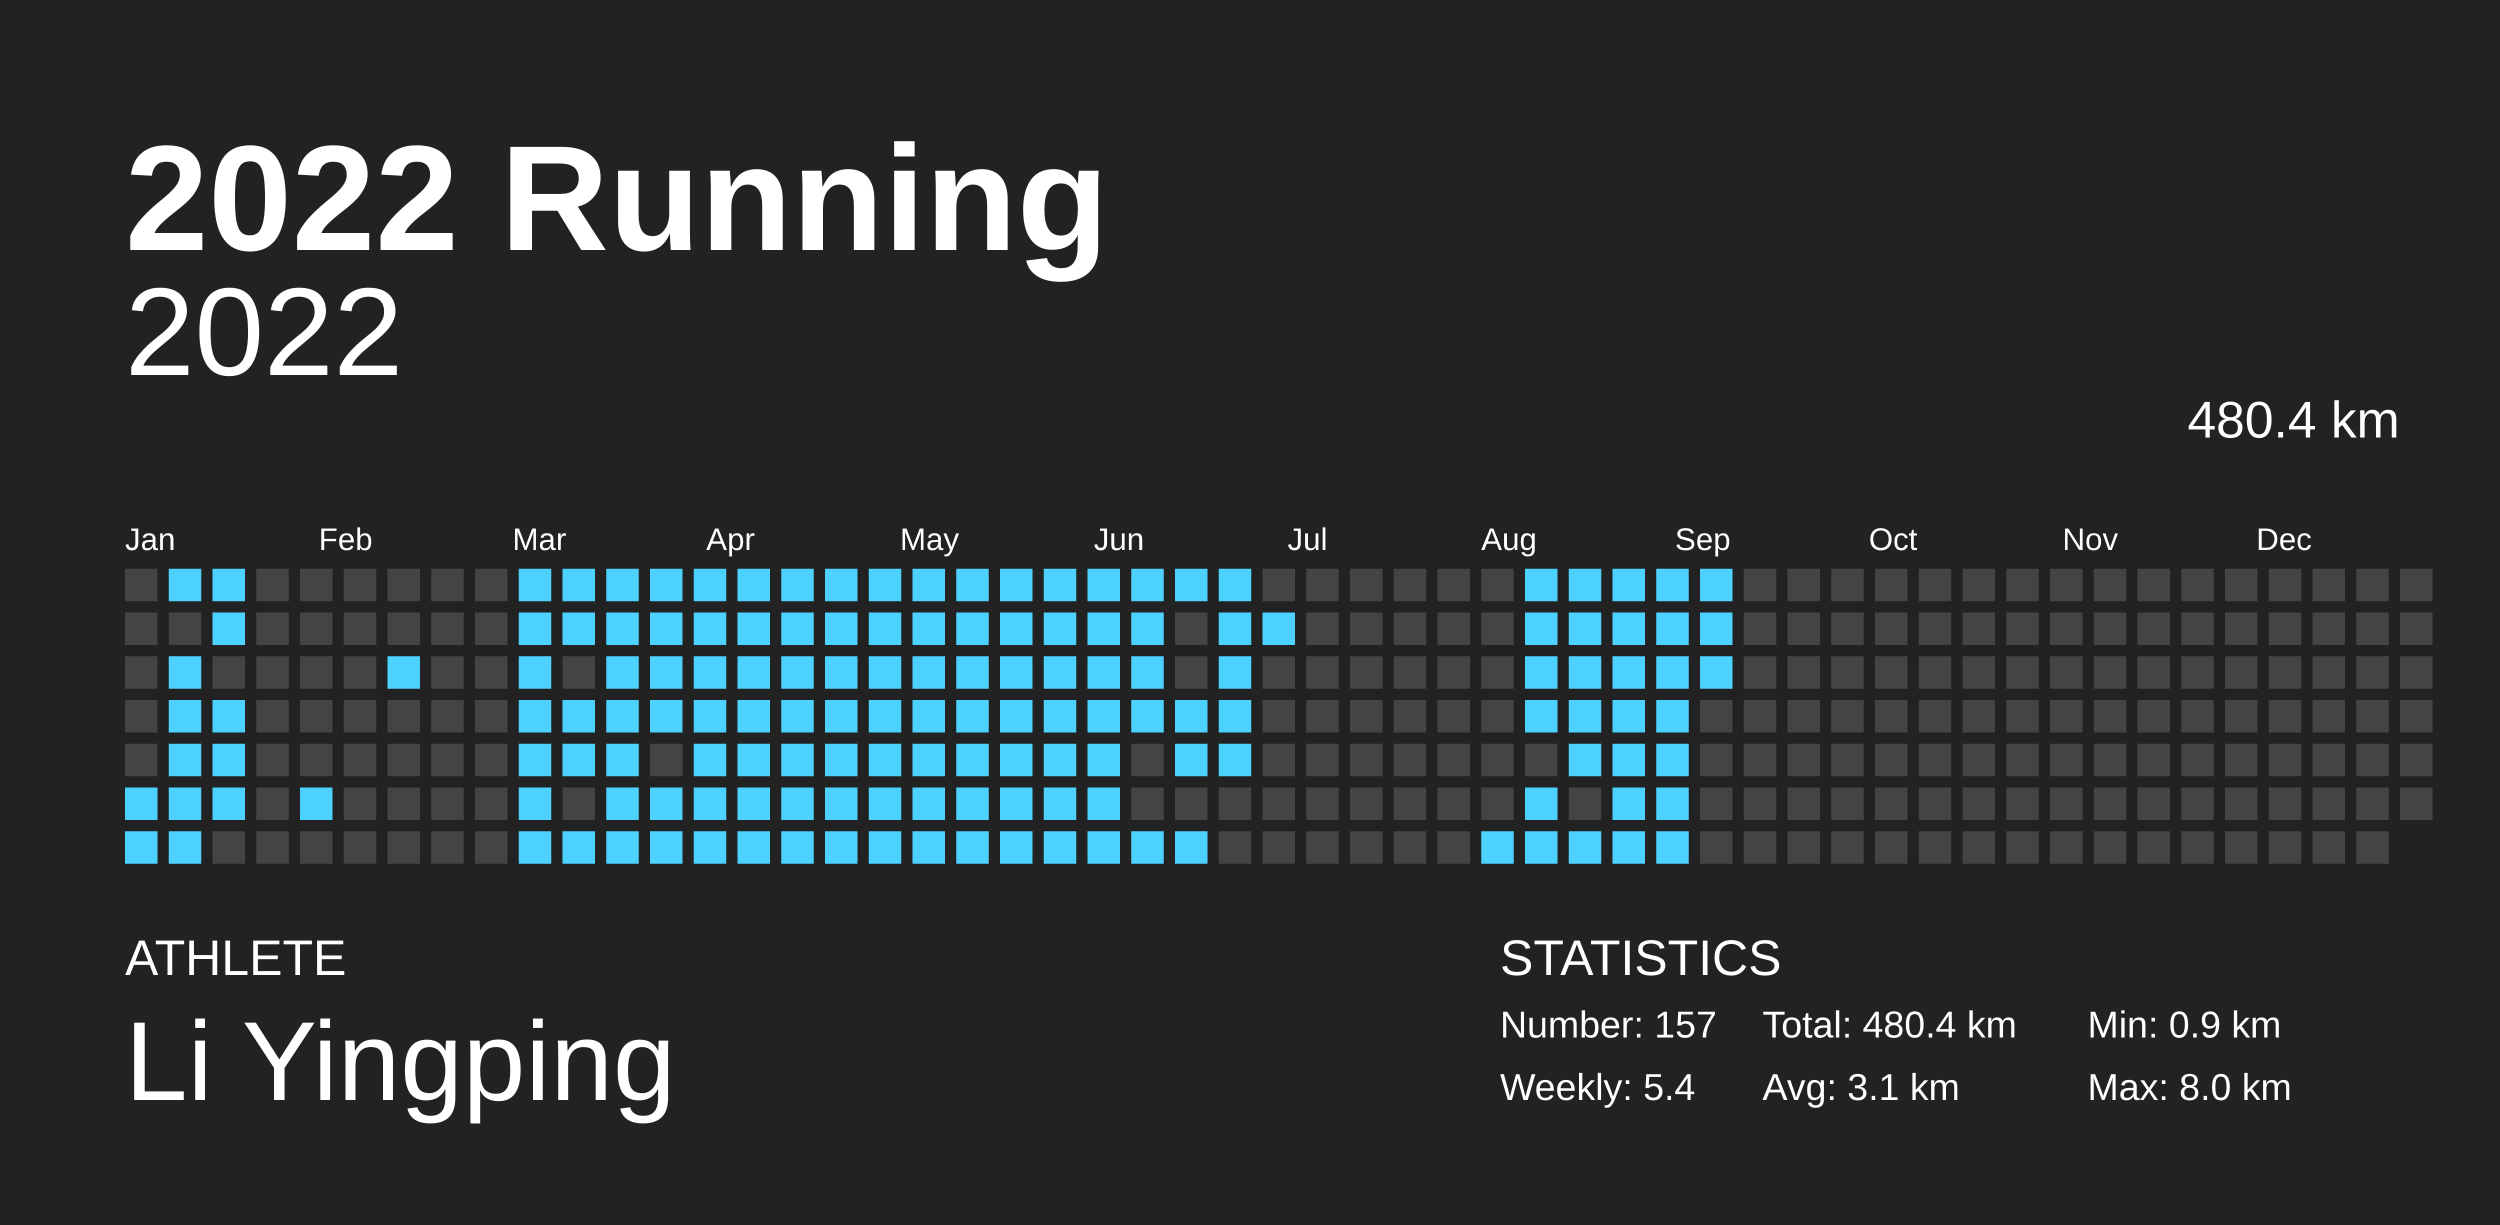
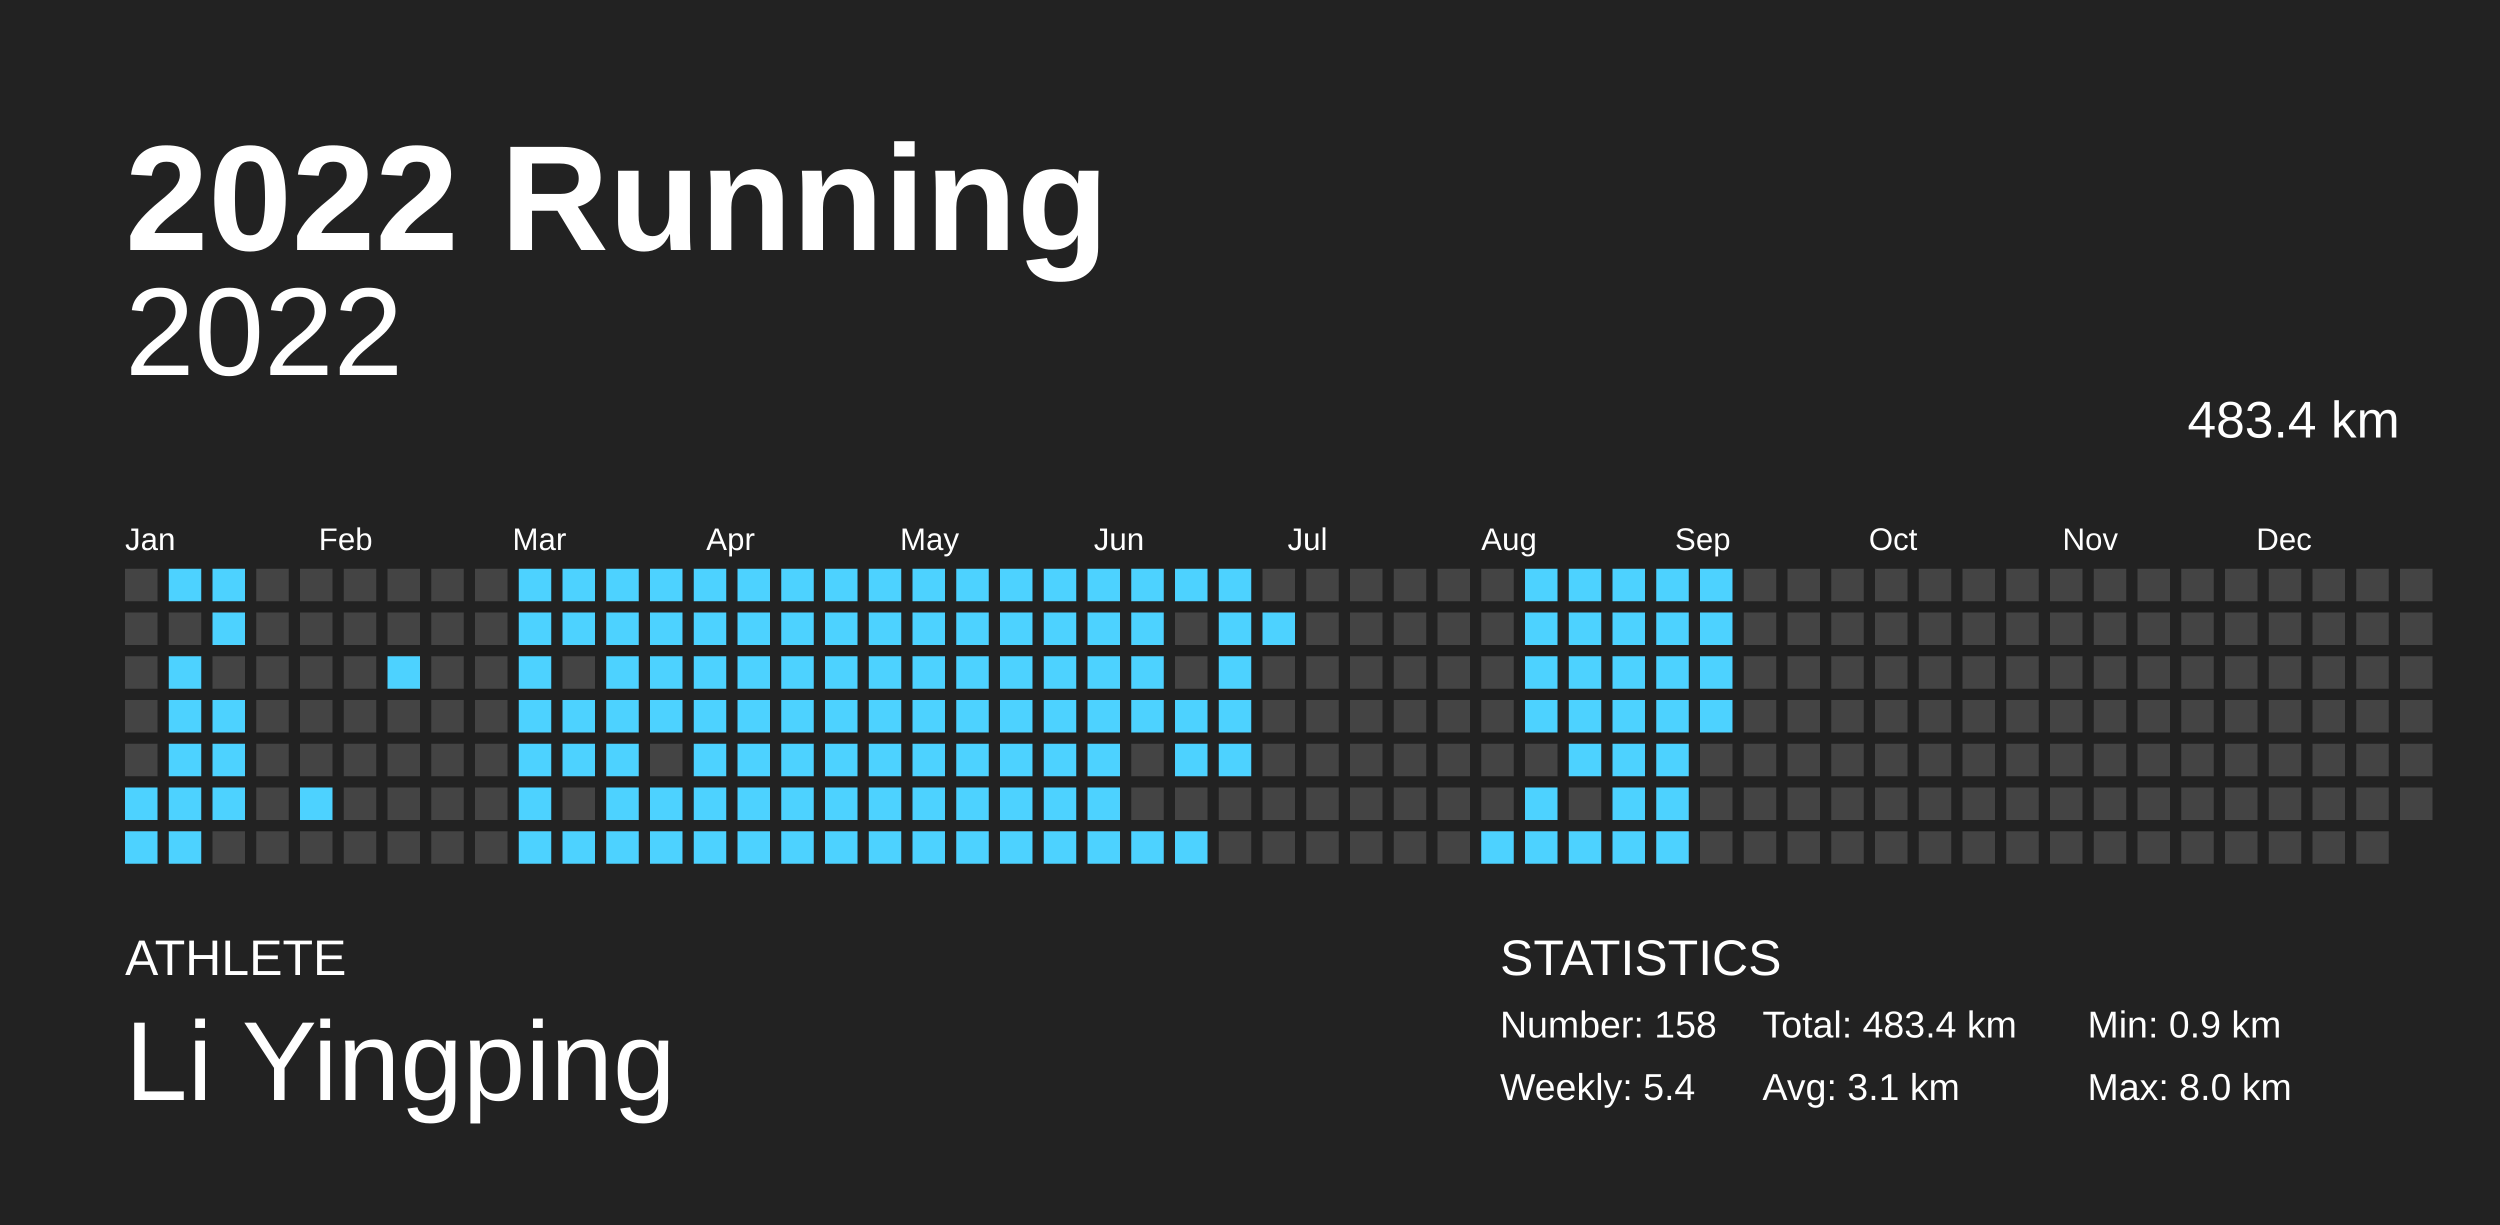
<svg xmlns="http://www.w3.org/2000/svg" baseProfile="full" height="98mm" version="1.1" viewBox="0,0,200,98" width="200mm">
  <defs />
  <rect fill="#222222" height="98" width="200" x="0" y="0" />
  <text fill="#FFFFFF" style="font-size:12px; font-family:Arial; font-weight:bold;" x="10" y="20">2022 Running</text>
  <text fill="#FFFFFF" style="font-size:4px; font-family:Arial" x="10" y="78">ATHLETE</text>
  <text fill="#FFFFFF" style="font-size:9px; font-family:Arial" x="10" y="88">Li Yingping</text>
  <text fill="#FFFFFF" style="font-size:4px; font-family:Arial" x="120" y="78">STATISTICS</text>
-   <text fill="#FFFFFF" style="font-size:3px; font-family:Arial" x="120" y="83">Number: 157</text>
+   <text fill="#FFFFFF" style="font-size:3px; font-family:Arial" x="120" y="83">Number: 158</text>
  <text fill="#FFFFFF" style="font-size:3px; font-family:Arial" x="120" y="88">Weekly: 5.4</text>
-   <text fill="#FFFFFF" style="font-size:3px; font-family:Arial" x="141" y="83">Total: 480.4 km</text>
+   <text fill="#FFFFFF" style="font-size:3px; font-family:Arial" x="141" y="83">Total: 483.4 km</text>
  <text fill="#FFFFFF" style="font-size:3px; font-family:Arial" x="141" y="88">Avg: 3.1 km</text>
  <text fill="#FFFFFF" style="font-size:3px; font-family:Arial" x="167" y="83">Min: 0.9 km</text>
  <text fill="#FFFFFF" style="font-size:3px; font-family:Arial" x="167" y="88">Max: 8.0 km</text>
  <text alignment-baseline="hanging" fill="#FFFFFF" style="font-size:10.0px; font-family:Arial;" x="10" y="30">2022</text>
-   <text alignment-baseline="hanging" fill="#FFFFFF" style="font-size:4.125px; font-family:Arial;" x="175" y="35">480.4 km</text>
+   <text alignment-baseline="hanging" fill="#FFFFFF" style="font-size:4.125px; font-family:Arial;" x="175" y="35">483.4 km</text>
  <text fill="#FFFFFF" style="font-size:2.5px; font-family:Arial" x="10.0" y="44">Jan</text>
  <text fill="#FFFFFF" style="font-size:2.5px; font-family:Arial" x="25.5" y="44">Feb</text>
  <text fill="#FFFFFF" style="font-size:2.5px; font-family:Arial" x="41.0" y="44">Mar</text>
  <text fill="#FFFFFF" style="font-size:2.5px; font-family:Arial" x="56.5" y="44">Apr</text>
  <text fill="#FFFFFF" style="font-size:2.5px; font-family:Arial" x="72.0" y="44">May</text>
  <text fill="#FFFFFF" style="font-size:2.5px; font-family:Arial" x="87.5" y="44">Jun</text>
  <text fill="#FFFFFF" style="font-size:2.5px; font-family:Arial" x="103.0" y="44">Jul</text>
  <text fill="#FFFFFF" style="font-size:2.5px; font-family:Arial" x="118.5" y="44">Aug</text>
  <text fill="#FFFFFF" style="font-size:2.5px; font-family:Arial" x="134.0" y="44">Sep</text>
  <text fill="#FFFFFF" style="font-size:2.5px; font-family:Arial" x="149.5" y="44">Oct</text>
  <text fill="#FFFFFF" style="font-size:2.5px; font-family:Arial" x="165.0" y="44">Nov</text>
  <text fill="#FFFFFF" style="font-size:2.5px; font-family:Arial" x="180.5" y="44">Dec</text>
  <rect fill="#444444" height="2.6" width="2.6" x="10.0" y="45.5" />
  <rect fill="#444444" height="2.6" width="2.6" x="10.0" y="49.0" />
  <rect fill="#444444" height="2.6" width="2.6" x="10.0" y="52.5" />
  <rect fill="#444444" height="2.6" width="2.6" x="10.0" y="56.0" />
  <rect fill="#444444" height="2.6" width="2.6" x="10.0" y="59.5" />
  <rect fill="#4dd2ff" height="2.6" width="2.6" x="10.0" y="63.0" />
  <rect fill="#4dd2ff" height="2.6" width="2.6" x="10.0" y="66.5" />
  <rect fill="#4dd2ff" height="2.6" width="2.6" x="13.5" y="45.5" />
  <rect fill="#444444" height="2.6" width="2.6" x="13.5" y="49.0" />
  <rect fill="#4dd2ff" height="2.6" width="2.6" x="13.5" y="52.5" />
  <rect fill="#4dd2ff" height="2.6" width="2.6" x="13.5" y="56.0" />
  <rect fill="#4dd2ff" height="2.6" width="2.6" x="13.5" y="59.5" />
  <rect fill="#4dd2ff" height="2.6" width="2.6" x="13.5" y="63.0" />
  <rect fill="#4dd2ff" height="2.6" width="2.6" x="13.5" y="66.5" />
  <rect fill="#4dd2ff" height="2.6" width="2.6" x="17.0" y="45.5" />
  <rect fill="#4dd2ff" height="2.6" width="2.6" x="17.0" y="49.0" />
  <rect fill="#444444" height="2.6" width="2.6" x="17.0" y="52.5" />
  <rect fill="#4dd2ff" height="2.6" width="2.6" x="17.0" y="56.0" />
  <rect fill="#4dd2ff" height="2.6" width="2.6" x="17.0" y="59.5" />
  <rect fill="#4dd2ff" height="2.6" width="2.6" x="17.0" y="63.0" />
  <rect fill="#444444" height="2.6" width="2.6" x="17.0" y="66.5" />
  <rect fill="#444444" height="2.6" width="2.6" x="20.5" y="45.5" />
  <rect fill="#444444" height="2.6" width="2.6" x="20.5" y="49.0" />
  <rect fill="#444444" height="2.6" width="2.6" x="20.5" y="52.5" />
  <rect fill="#444444" height="2.6" width="2.6" x="20.5" y="56.0" />
  <rect fill="#444444" height="2.6" width="2.6" x="20.5" y="59.5" />
  <rect fill="#444444" height="2.6" width="2.6" x="20.5" y="63.0" />
  <rect fill="#444444" height="2.6" width="2.6" x="20.5" y="66.5" />
  <rect fill="#444444" height="2.6" width="2.6" x="24.0" y="45.5" />
  <rect fill="#444444" height="2.6" width="2.6" x="24.0" y="49.0" />
  <rect fill="#444444" height="2.6" width="2.6" x="24.0" y="52.5" />
  <rect fill="#444444" height="2.6" width="2.6" x="24.0" y="56.0" />
  <rect fill="#444444" height="2.6" width="2.6" x="24.0" y="59.5" />
  <rect fill="#4dd2ff" height="2.6" width="2.6" x="24.0" y="63.0" />
  <rect fill="#444444" height="2.6" width="2.6" x="24.0" y="66.5" />
  <rect fill="#444444" height="2.6" width="2.6" x="27.5" y="45.5" />
  <rect fill="#444444" height="2.6" width="2.6" x="27.5" y="49.0" />
  <rect fill="#444444" height="2.6" width="2.6" x="27.5" y="52.5" />
  <rect fill="#444444" height="2.6" width="2.6" x="27.5" y="56.0" />
  <rect fill="#444444" height="2.6" width="2.6" x="27.5" y="59.5" />
  <rect fill="#444444" height="2.6" width="2.6" x="27.5" y="63.0" />
  <rect fill="#444444" height="2.6" width="2.6" x="27.5" y="66.5" />
  <rect fill="#444444" height="2.6" width="2.6" x="31.0" y="45.5" />
  <rect fill="#444444" height="2.6" width="2.6" x="31.0" y="49.0" />
  <rect fill="#4dd2ff" height="2.6" width="2.6" x="31.0" y="52.5" />
  <rect fill="#444444" height="2.6" width="2.6" x="31.0" y="56.0" />
  <rect fill="#444444" height="2.6" width="2.6" x="31.0" y="59.5" />
  <rect fill="#444444" height="2.6" width="2.6" x="31.0" y="63.0" />
  <rect fill="#444444" height="2.6" width="2.6" x="31.0" y="66.5" />
  <rect fill="#444444" height="2.6" width="2.6" x="34.5" y="45.5" />
  <rect fill="#444444" height="2.6" width="2.6" x="34.5" y="49.0" />
  <rect fill="#444444" height="2.6" width="2.6" x="34.5" y="52.5" />
  <rect fill="#444444" height="2.6" width="2.6" x="34.5" y="56.0" />
  <rect fill="#444444" height="2.6" width="2.6" x="34.5" y="59.5" />
  <rect fill="#444444" height="2.6" width="2.6" x="34.5" y="63.0" />
  <rect fill="#444444" height="2.6" width="2.6" x="34.5" y="66.5" />
  <rect fill="#444444" height="2.6" width="2.6" x="38.0" y="45.5" />
  <rect fill="#444444" height="2.6" width="2.6" x="38.0" y="49.0" />
  <rect fill="#444444" height="2.6" width="2.6" x="38.0" y="52.5" />
  <rect fill="#444444" height="2.6" width="2.6" x="38.0" y="56.0" />
  <rect fill="#444444" height="2.6" width="2.6" x="38.0" y="59.5" />
  <rect fill="#444444" height="2.6" width="2.6" x="38.0" y="63.0" />
  <rect fill="#444444" height="2.6" width="2.6" x="38.0" y="66.5" />
  <rect fill="#4dd2ff" height="2.6" width="2.6" x="41.5" y="45.5" />
  <rect fill="#4dd2ff" height="2.6" width="2.6" x="41.5" y="49.0" />
  <rect fill="#4dd2ff" height="2.6" width="2.6" x="41.5" y="52.5" />
  <rect fill="#4dd2ff" height="2.6" width="2.6" x="41.5" y="56.0" />
  <rect fill="#4dd2ff" height="2.6" width="2.6" x="41.5" y="59.5" />
  <rect fill="#4dd2ff" height="2.6" width="2.6" x="41.5" y="63.0" />
  <rect fill="#4dd2ff" height="2.6" width="2.6" x="41.5" y="66.5" />
  <rect fill="#4dd2ff" height="2.6" width="2.6" x="45.0" y="45.5" />
  <rect fill="#4dd2ff" height="2.6" width="2.6" x="45.0" y="49.0" />
  <rect fill="#444444" height="2.6" width="2.6" x="45.0" y="52.5" />
  <rect fill="#4dd2ff" height="2.6" width="2.6" x="45.0" y="56.0" />
  <rect fill="#4dd2ff" height="2.6" width="2.6" x="45.0" y="59.5" />
  <rect fill="#444444" height="2.6" width="2.6" x="45.0" y="63.0" />
  <rect fill="#4dd2ff" height="2.6" width="2.6" x="45.0" y="66.5" />
  <rect fill="#4dd2ff" height="2.6" width="2.6" x="48.5" y="45.5" />
  <rect fill="#4dd2ff" height="2.6" width="2.6" x="48.5" y="49.0" />
  <rect fill="#4dd2ff" height="2.6" width="2.6" x="48.5" y="52.5" />
  <rect fill="#4dd2ff" height="2.6" width="2.6" x="48.5" y="56.0" />
  <rect fill="#4dd2ff" height="2.6" width="2.6" x="48.5" y="59.5" />
  <rect fill="#4dd2ff" height="2.6" width="2.6" x="48.5" y="63.0" />
  <rect fill="#4dd2ff" height="2.6" width="2.6" x="48.5" y="66.5" />
  <rect fill="#4dd2ff" height="2.6" width="2.6" x="52.0" y="45.5" />
  <rect fill="#4dd2ff" height="2.6" width="2.6" x="52.0" y="49.0" />
  <rect fill="#4dd2ff" height="2.6" width="2.6" x="52.0" y="52.5" />
  <rect fill="#4dd2ff" height="2.6" width="2.6" x="52.0" y="56.0" />
  <rect fill="#444444" height="2.6" width="2.6" x="52.0" y="59.5" />
  <rect fill="#4dd2ff" height="2.6" width="2.6" x="52.0" y="63.0" />
  <rect fill="#4dd2ff" height="2.6" width="2.6" x="52.0" y="66.5" />
  <rect fill="#4dd2ff" height="2.6" width="2.6" x="55.5" y="45.5" />
  <rect fill="#4dd2ff" height="2.6" width="2.6" x="55.5" y="49.0" />
  <rect fill="#4dd2ff" height="2.6" width="2.6" x="55.5" y="52.5" />
  <rect fill="#4dd2ff" height="2.6" width="2.6" x="55.5" y="56.0" />
  <rect fill="#4dd2ff" height="2.6" width="2.6" x="55.5" y="59.5" />
  <rect fill="#4dd2ff" height="2.6" width="2.6" x="55.5" y="63.0" />
  <rect fill="#4dd2ff" height="2.6" width="2.6" x="55.5" y="66.5" />
  <rect fill="#4dd2ff" height="2.6" width="2.6" x="59.0" y="45.5" />
  <rect fill="#4dd2ff" height="2.6" width="2.6" x="59.0" y="49.0" />
  <rect fill="#4dd2ff" height="2.6" width="2.6" x="59.0" y="52.5" />
  <rect fill="#4dd2ff" height="2.6" width="2.6" x="59.0" y="56.0" />
  <rect fill="#4dd2ff" height="2.6" width="2.6" x="59.0" y="59.5" />
  <rect fill="#4dd2ff" height="2.6" width="2.6" x="59.0" y="63.0" />
  <rect fill="#4dd2ff" height="2.6" width="2.6" x="59.0" y="66.5" />
  <rect fill="#4dd2ff" height="2.6" width="2.6" x="62.5" y="45.5" />
  <rect fill="#4dd2ff" height="2.6" width="2.6" x="62.5" y="49.0" />
  <rect fill="#4dd2ff" height="2.6" width="2.6" x="62.5" y="52.5" />
  <rect fill="#4dd2ff" height="2.6" width="2.6" x="62.5" y="56.0" />
  <rect fill="#4dd2ff" height="2.6" width="2.6" x="62.5" y="59.5" />
  <rect fill="#4dd2ff" height="2.6" width="2.6" x="62.5" y="63.0" />
  <rect fill="#4dd2ff" height="2.6" width="2.6" x="62.5" y="66.5" />
  <rect fill="#4dd2ff" height="2.6" width="2.6" x="66.0" y="45.5" />
  <rect fill="#4dd2ff" height="2.6" width="2.6" x="66.0" y="49.0" />
  <rect fill="#4dd2ff" height="2.6" width="2.6" x="66.0" y="52.5" />
  <rect fill="#4dd2ff" height="2.6" width="2.6" x="66.0" y="56.0" />
  <rect fill="#4dd2ff" height="2.6" width="2.6" x="66.0" y="59.5" />
  <rect fill="#4dd2ff" height="2.6" width="2.6" x="66.0" y="63.0" />
  <rect fill="#4dd2ff" height="2.6" width="2.6" x="66.0" y="66.5" />
  <rect fill="#4dd2ff" height="2.6" width="2.6" x="69.5" y="45.5" />
  <rect fill="#4dd2ff" height="2.6" width="2.6" x="69.5" y="49.0" />
  <rect fill="#4dd2ff" height="2.6" width="2.6" x="69.5" y="52.5" />
  <rect fill="#4dd2ff" height="2.6" width="2.6" x="69.5" y="56.0" />
  <rect fill="#4dd2ff" height="2.6" width="2.6" x="69.5" y="59.5" />
  <rect fill="#4dd2ff" height="2.6" width="2.6" x="69.5" y="63.0" />
  <rect fill="#4dd2ff" height="2.6" width="2.6" x="69.5" y="66.5" />
  <rect fill="#4dd2ff" height="2.6" width="2.6" x="73.0" y="45.5" />
  <rect fill="#4dd2ff" height="2.6" width="2.6" x="73.0" y="49.0" />
  <rect fill="#4dd2ff" height="2.6" width="2.6" x="73.0" y="52.5" />
  <rect fill="#4dd2ff" height="2.6" width="2.6" x="73.0" y="56.0" />
  <rect fill="#4dd2ff" height="2.6" width="2.6" x="73.0" y="59.5" />
  <rect fill="#4dd2ff" height="2.6" width="2.6" x="73.0" y="63.0" />
  <rect fill="#4dd2ff" height="2.6" width="2.6" x="73.0" y="66.5" />
  <rect fill="#4dd2ff" height="2.6" width="2.6" x="76.5" y="45.5" />
  <rect fill="#4dd2ff" height="2.6" width="2.6" x="76.5" y="49.0" />
  <rect fill="#4dd2ff" height="2.6" width="2.6" x="76.5" y="52.5" />
  <rect fill="#4dd2ff" height="2.6" width="2.6" x="76.5" y="56.0" />
  <rect fill="#4dd2ff" height="2.6" width="2.6" x="76.5" y="59.5" />
  <rect fill="#4dd2ff" height="2.6" width="2.6" x="76.5" y="63.0" />
  <rect fill="#4dd2ff" height="2.6" width="2.6" x="76.5" y="66.5" />
  <rect fill="#4dd2ff" height="2.6" width="2.6" x="80.0" y="45.5" />
  <rect fill="#4dd2ff" height="2.6" width="2.6" x="80.0" y="49.0" />
  <rect fill="#4dd2ff" height="2.6" width="2.6" x="80.0" y="52.5" />
  <rect fill="#4dd2ff" height="2.6" width="2.6" x="80.0" y="56.0" />
  <rect fill="#4dd2ff" height="2.6" width="2.6" x="80.0" y="59.5" />
  <rect fill="#4dd2ff" height="2.6" width="2.6" x="80.0" y="63.0" />
  <rect fill="#4dd2ff" height="2.6" width="2.6" x="80.0" y="66.5" />
  <rect fill="#4dd2ff" height="2.6" width="2.6" x="83.5" y="45.5" />
  <rect fill="#4dd2ff" height="2.6" width="2.6" x="83.5" y="49.0" />
  <rect fill="#4dd2ff" height="2.6" width="2.6" x="83.5" y="52.5" />
  <rect fill="#4dd2ff" height="2.6" width="2.6" x="83.5" y="56.0" />
  <rect fill="#4dd2ff" height="2.6" width="2.6" x="83.5" y="59.5" />
  <rect fill="#4dd2ff" height="2.6" width="2.6" x="83.5" y="63.0" />
  <rect fill="#4dd2ff" height="2.6" width="2.6" x="83.5" y="66.5" />
  <rect fill="#4dd2ff" height="2.6" width="2.6" x="87.0" y="45.5" />
  <rect fill="#4dd2ff" height="2.6" width="2.6" x="87.0" y="49.0" />
  <rect fill="#4dd2ff" height="2.6" width="2.6" x="87.0" y="52.5" />
  <rect fill="#4dd2ff" height="2.6" width="2.6" x="87.0" y="56.0" />
  <rect fill="#4dd2ff" height="2.6" width="2.6" x="87.0" y="59.5" />
  <rect fill="#4dd2ff" height="2.6" width="2.6" x="87.0" y="63.0" />
  <rect fill="#4dd2ff" height="2.6" width="2.6" x="87.0" y="66.5" />
  <rect fill="#4dd2ff" height="2.6" width="2.6" x="90.5" y="45.5" />
  <rect fill="#4dd2ff" height="2.6" width="2.6" x="90.5" y="49.0" />
  <rect fill="#4dd2ff" height="2.6" width="2.6" x="90.5" y="52.5" />
  <rect fill="#4dd2ff" height="2.6" width="2.6" x="90.5" y="56.0" />
  <rect fill="#444444" height="2.6" width="2.6" x="90.5" y="59.5" />
  <rect fill="#444444" height="2.6" width="2.6" x="90.5" y="63.0" />
  <rect fill="#4dd2ff" height="2.6" width="2.6" x="90.5" y="66.5" />
  <rect fill="#4dd2ff" height="2.6" width="2.6" x="94.0" y="45.5" />
  <rect fill="#444444" height="2.6" width="2.6" x="94.0" y="49.0" />
  <rect fill="#444444" height="2.6" width="2.6" x="94.0" y="52.5" />
  <rect fill="#4dd2ff" height="2.6" width="2.6" x="94.0" y="56.0" />
  <rect fill="#4dd2ff" height="2.6" width="2.6" x="94.0" y="59.5" />
  <rect fill="#444444" height="2.6" width="2.6" x="94.0" y="63.0" />
  <rect fill="#4dd2ff" height="2.6" width="2.6" x="94.0" y="66.5" />
  <rect fill="#4dd2ff" height="2.6" width="2.6" x="97.5" y="45.5" />
  <rect fill="#4dd2ff" height="2.6" width="2.6" x="97.5" y="49.0" />
  <rect fill="#4dd2ff" height="2.6" width="2.6" x="97.5" y="52.5" />
  <rect fill="#4dd2ff" height="2.6" width="2.6" x="97.5" y="56.0" />
  <rect fill="#4dd2ff" height="2.6" width="2.6" x="97.5" y="59.5" />
  <rect fill="#444444" height="2.6" width="2.6" x="97.5" y="63.0" />
  <rect fill="#444444" height="2.6" width="2.6" x="97.5" y="66.5" />
  <rect fill="#444444" height="2.6" width="2.6" x="101.0" y="45.5" />
  <rect fill="#4dd2ff" height="2.6" width="2.6" x="101.0" y="49.0" />
  <rect fill="#444444" height="2.6" width="2.6" x="101.0" y="52.5" />
  <rect fill="#444444" height="2.6" width="2.6" x="101.0" y="56.0" />
  <rect fill="#444444" height="2.6" width="2.6" x="101.0" y="59.5" />
  <rect fill="#444444" height="2.6" width="2.6" x="101.0" y="63.0" />
  <rect fill="#444444" height="2.6" width="2.6" x="101.0" y="66.5" />
  <rect fill="#444444" height="2.6" width="2.6" x="104.5" y="45.5" />
  <rect fill="#444444" height="2.6" width="2.6" x="104.5" y="49.0" />
  <rect fill="#444444" height="2.6" width="2.6" x="104.5" y="52.5" />
  <rect fill="#444444" height="2.6" width="2.6" x="104.5" y="56.0" />
  <rect fill="#444444" height="2.6" width="2.6" x="104.5" y="59.5" />
  <rect fill="#444444" height="2.6" width="2.6" x="104.5" y="63.0" />
  <rect fill="#444444" height="2.6" width="2.6" x="104.5" y="66.5" />
  <rect fill="#444444" height="2.6" width="2.6" x="108.0" y="45.5" />
  <rect fill="#444444" height="2.6" width="2.6" x="108.0" y="49.0" />
  <rect fill="#444444" height="2.6" width="2.6" x="108.0" y="52.5" />
  <rect fill="#444444" height="2.6" width="2.6" x="108.0" y="56.0" />
  <rect fill="#444444" height="2.6" width="2.6" x="108.0" y="59.5" />
  <rect fill="#444444" height="2.6" width="2.6" x="108.0" y="63.0" />
  <rect fill="#444444" height="2.6" width="2.6" x="108.0" y="66.5" />
  <rect fill="#444444" height="2.6" width="2.6" x="111.5" y="45.5" />
  <rect fill="#444444" height="2.6" width="2.6" x="111.5" y="49.0" />
  <rect fill="#444444" height="2.6" width="2.6" x="111.5" y="52.5" />
  <rect fill="#444444" height="2.6" width="2.6" x="111.5" y="56.0" />
  <rect fill="#444444" height="2.6" width="2.6" x="111.5" y="59.5" />
  <rect fill="#444444" height="2.6" width="2.6" x="111.5" y="63.0" />
  <rect fill="#444444" height="2.6" width="2.6" x="111.5" y="66.5" />
  <rect fill="#444444" height="2.6" width="2.6" x="115.0" y="45.5" />
  <rect fill="#444444" height="2.6" width="2.6" x="115.0" y="49.0" />
  <rect fill="#444444" height="2.6" width="2.6" x="115.0" y="52.5" />
  <rect fill="#444444" height="2.6" width="2.6" x="115.0" y="56.0" />
  <rect fill="#444444" height="2.6" width="2.6" x="115.0" y="59.5" />
  <rect fill="#444444" height="2.6" width="2.6" x="115.0" y="63.0" />
  <rect fill="#444444" height="2.6" width="2.6" x="115.0" y="66.5" />
  <rect fill="#444444" height="2.6" width="2.6" x="118.5" y="45.5" />
  <rect fill="#444444" height="2.6" width="2.6" x="118.5" y="49.0" />
  <rect fill="#444444" height="2.6" width="2.6" x="118.5" y="52.5" />
  <rect fill="#444444" height="2.6" width="2.6" x="118.5" y="56.0" />
  <rect fill="#444444" height="2.6" width="2.6" x="118.5" y="59.5" />
  <rect fill="#444444" height="2.6" width="2.6" x="118.5" y="63.0" />
  <rect fill="#4dd2ff" height="2.6" width="2.6" x="118.5" y="66.5" />
  <rect fill="#4dd2ff" height="2.6" width="2.6" x="122.0" y="45.5" />
  <rect fill="#4dd2ff" height="2.6" width="2.6" x="122.0" y="49.0" />
  <rect fill="#4dd2ff" height="2.6" width="2.6" x="122.0" y="52.5" />
  <rect fill="#4dd2ff" height="2.6" width="2.6" x="122.0" y="56.0" />
  <rect fill="#444444" height="2.6" width="2.6" x="122.0" y="59.5" />
  <rect fill="#4dd2ff" height="2.6" width="2.6" x="122.0" y="63.0" />
  <rect fill="#4dd2ff" height="2.6" width="2.6" x="122.0" y="66.5" />
  <rect fill="#4dd2ff" height="2.6" width="2.6" x="125.5" y="45.5" />
  <rect fill="#4dd2ff" height="2.6" width="2.6" x="125.5" y="49.0" />
  <rect fill="#4dd2ff" height="2.6" width="2.6" x="125.5" y="52.5" />
  <rect fill="#4dd2ff" height="2.6" width="2.6" x="125.5" y="56.0" />
  <rect fill="#4dd2ff" height="2.6" width="2.6" x="125.5" y="59.5" />
  <rect fill="#444444" height="2.6" width="2.6" x="125.5" y="63.0" />
  <rect fill="#4dd2ff" height="2.6" width="2.6" x="125.5" y="66.5" />
  <rect fill="#4dd2ff" height="2.6" width="2.6" x="129.0" y="45.5" />
  <rect fill="#4dd2ff" height="2.6" width="2.6" x="129.0" y="49.0" />
  <rect fill="#4dd2ff" height="2.6" width="2.6" x="129.0" y="52.5" />
  <rect fill="#4dd2ff" height="2.6" width="2.6" x="129.0" y="56.0" />
  <rect fill="#4dd2ff" height="2.6" width="2.6" x="129.0" y="59.5" />
  <rect fill="#4dd2ff" height="2.6" width="2.6" x="129.0" y="63.0" />
  <rect fill="#4dd2ff" height="2.6" width="2.6" x="129.0" y="66.5" />
  <rect fill="#4dd2ff" height="2.6" width="2.6" x="132.5" y="45.5" />
  <rect fill="#4dd2ff" height="2.6" width="2.6" x="132.5" y="49.0" />
  <rect fill="#4dd2ff" height="2.6" width="2.6" x="132.5" y="52.5" />
  <rect fill="#4dd2ff" height="2.6" width="2.6" x="132.5" y="56.0" />
  <rect fill="#4dd2ff" height="2.6" width="2.6" x="132.5" y="59.5" />
  <rect fill="#4dd2ff" height="2.6" width="2.6" x="132.5" y="63.0" />
  <rect fill="#4dd2ff" height="2.6" width="2.6" x="132.5" y="66.5" />
  <rect fill="#4dd2ff" height="2.6" width="2.6" x="136.0" y="45.5" />
  <rect fill="#4dd2ff" height="2.6" width="2.6" x="136.0" y="49.0" />
  <rect fill="#4dd2ff" height="2.6" width="2.6" x="136.0" y="52.5" />
-   <rect fill="#444444" height="2.6" width="2.6" x="136.0" y="56.0" />
+   <rect fill="#4dd2ff" height="2.6" width="2.6" x="136.0" y="56.0" />
  <rect fill="#444444" height="2.6" width="2.6" x="136.0" y="59.5" />
  <rect fill="#444444" height="2.6" width="2.6" x="136.0" y="63.0" />
  <rect fill="#444444" height="2.6" width="2.6" x="136.0" y="66.5" />
  <rect fill="#444444" height="2.6" width="2.6" x="139.5" y="45.5" />
  <rect fill="#444444" height="2.6" width="2.6" x="139.5" y="49.0" />
  <rect fill="#444444" height="2.6" width="2.6" x="139.5" y="52.5" />
  <rect fill="#444444" height="2.6" width="2.6" x="139.5" y="56.0" />
  <rect fill="#444444" height="2.6" width="2.6" x="139.5" y="59.5" />
  <rect fill="#444444" height="2.6" width="2.6" x="139.5" y="63.0" />
  <rect fill="#444444" height="2.6" width="2.6" x="139.5" y="66.5" />
  <rect fill="#444444" height="2.6" width="2.6" x="143.0" y="45.5" />
  <rect fill="#444444" height="2.6" width="2.6" x="143.0" y="49.0" />
  <rect fill="#444444" height="2.6" width="2.6" x="143.0" y="52.5" />
  <rect fill="#444444" height="2.6" width="2.6" x="143.0" y="56.0" />
  <rect fill="#444444" height="2.6" width="2.6" x="143.0" y="59.5" />
  <rect fill="#444444" height="2.6" width="2.6" x="143.0" y="63.0" />
  <rect fill="#444444" height="2.6" width="2.6" x="143.0" y="66.5" />
  <rect fill="#444444" height="2.6" width="2.6" x="146.5" y="45.5" />
  <rect fill="#444444" height="2.6" width="2.6" x="146.5" y="49.0" />
  <rect fill="#444444" height="2.6" width="2.6" x="146.5" y="52.5" />
  <rect fill="#444444" height="2.6" width="2.6" x="146.5" y="56.0" />
  <rect fill="#444444" height="2.6" width="2.6" x="146.5" y="59.5" />
  <rect fill="#444444" height="2.6" width="2.6" x="146.5" y="63.0" />
  <rect fill="#444444" height="2.6" width="2.6" x="146.5" y="66.5" />
  <rect fill="#444444" height="2.6" width="2.6" x="150.0" y="45.5" />
  <rect fill="#444444" height="2.6" width="2.6" x="150.0" y="49.0" />
  <rect fill="#444444" height="2.6" width="2.6" x="150.0" y="52.5" />
  <rect fill="#444444" height="2.6" width="2.6" x="150.0" y="56.0" />
  <rect fill="#444444" height="2.6" width="2.6" x="150.0" y="59.5" />
  <rect fill="#444444" height="2.6" width="2.6" x="150.0" y="63.0" />
  <rect fill="#444444" height="2.6" width="2.6" x="150.0" y="66.5" />
  <rect fill="#444444" height="2.6" width="2.6" x="153.5" y="45.5" />
  <rect fill="#444444" height="2.6" width="2.6" x="153.5" y="49.0" />
  <rect fill="#444444" height="2.6" width="2.6" x="153.5" y="52.5" />
  <rect fill="#444444" height="2.6" width="2.6" x="153.5" y="56.0" />
  <rect fill="#444444" height="2.6" width="2.6" x="153.5" y="59.5" />
  <rect fill="#444444" height="2.6" width="2.6" x="153.5" y="63.0" />
  <rect fill="#444444" height="2.6" width="2.6" x="153.5" y="66.5" />
  <rect fill="#444444" height="2.6" width="2.6" x="157.0" y="45.5" />
  <rect fill="#444444" height="2.6" width="2.6" x="157.0" y="49.0" />
  <rect fill="#444444" height="2.6" width="2.6" x="157.0" y="52.5" />
  <rect fill="#444444" height="2.6" width="2.6" x="157.0" y="56.0" />
  <rect fill="#444444" height="2.6" width="2.6" x="157.0" y="59.5" />
  <rect fill="#444444" height="2.6" width="2.6" x="157.0" y="63.0" />
  <rect fill="#444444" height="2.6" width="2.6" x="157.0" y="66.5" />
  <rect fill="#444444" height="2.6" width="2.6" x="160.5" y="45.5" />
  <rect fill="#444444" height="2.6" width="2.6" x="160.5" y="49.0" />
  <rect fill="#444444" height="2.6" width="2.6" x="160.5" y="52.5" />
  <rect fill="#444444" height="2.6" width="2.6" x="160.5" y="56.0" />
  <rect fill="#444444" height="2.6" width="2.6" x="160.5" y="59.5" />
  <rect fill="#444444" height="2.6" width="2.6" x="160.5" y="63.0" />
  <rect fill="#444444" height="2.6" width="2.6" x="160.5" y="66.5" />
  <rect fill="#444444" height="2.6" width="2.6" x="164.0" y="45.5" />
  <rect fill="#444444" height="2.6" width="2.6" x="164.0" y="49.0" />
  <rect fill="#444444" height="2.6" width="2.6" x="164.0" y="52.5" />
  <rect fill="#444444" height="2.6" width="2.6" x="164.0" y="56.0" />
  <rect fill="#444444" height="2.6" width="2.6" x="164.0" y="59.5" />
  <rect fill="#444444" height="2.6" width="2.6" x="164.0" y="63.0" />
  <rect fill="#444444" height="2.6" width="2.6" x="164.0" y="66.5" />
  <rect fill="#444444" height="2.6" width="2.6" x="167.5" y="45.5" />
  <rect fill="#444444" height="2.6" width="2.6" x="167.5" y="49.0" />
  <rect fill="#444444" height="2.6" width="2.6" x="167.5" y="52.5" />
  <rect fill="#444444" height="2.6" width="2.6" x="167.5" y="56.0" />
  <rect fill="#444444" height="2.6" width="2.6" x="167.5" y="59.5" />
  <rect fill="#444444" height="2.6" width="2.6" x="167.5" y="63.0" />
  <rect fill="#444444" height="2.6" width="2.6" x="167.5" y="66.5" />
  <rect fill="#444444" height="2.6" width="2.6" x="171.0" y="45.5" />
  <rect fill="#444444" height="2.6" width="2.6" x="171.0" y="49.0" />
  <rect fill="#444444" height="2.6" width="2.6" x="171.0" y="52.5" />
  <rect fill="#444444" height="2.6" width="2.6" x="171.0" y="56.0" />
  <rect fill="#444444" height="2.6" width="2.6" x="171.0" y="59.5" />
  <rect fill="#444444" height="2.6" width="2.6" x="171.0" y="63.0" />
  <rect fill="#444444" height="2.6" width="2.6" x="171.0" y="66.5" />
  <rect fill="#444444" height="2.6" width="2.6" x="174.5" y="45.5" />
  <rect fill="#444444" height="2.6" width="2.6" x="174.5" y="49.0" />
  <rect fill="#444444" height="2.6" width="2.6" x="174.5" y="52.5" />
  <rect fill="#444444" height="2.6" width="2.6" x="174.5" y="56.0" />
  <rect fill="#444444" height="2.6" width="2.6" x="174.5" y="59.5" />
  <rect fill="#444444" height="2.6" width="2.6" x="174.5" y="63.0" />
  <rect fill="#444444" height="2.6" width="2.6" x="174.5" y="66.5" />
  <rect fill="#444444" height="2.6" width="2.6" x="178.0" y="45.5" />
  <rect fill="#444444" height="2.6" width="2.6" x="178.0" y="49.0" />
  <rect fill="#444444" height="2.6" width="2.6" x="178.0" y="52.5" />
  <rect fill="#444444" height="2.6" width="2.6" x="178.0" y="56.0" />
  <rect fill="#444444" height="2.6" width="2.6" x="178.0" y="59.5" />
  <rect fill="#444444" height="2.6" width="2.6" x="178.0" y="63.0" />
  <rect fill="#444444" height="2.6" width="2.6" x="178.0" y="66.5" />
  <rect fill="#444444" height="2.6" width="2.6" x="181.5" y="45.5" />
  <rect fill="#444444" height="2.6" width="2.6" x="181.5" y="49.0" />
  <rect fill="#444444" height="2.6" width="2.6" x="181.5" y="52.5" />
  <rect fill="#444444" height="2.6" width="2.6" x="181.5" y="56.0" />
  <rect fill="#444444" height="2.6" width="2.6" x="181.5" y="59.5" />
  <rect fill="#444444" height="2.6" width="2.6" x="181.5" y="63.0" />
  <rect fill="#444444" height="2.6" width="2.6" x="181.5" y="66.5" />
  <rect fill="#444444" height="2.6" width="2.6" x="185.0" y="45.5" />
  <rect fill="#444444" height="2.6" width="2.6" x="185.0" y="49.0" />
  <rect fill="#444444" height="2.6" width="2.6" x="185.0" y="52.5" />
  <rect fill="#444444" height="2.6" width="2.6" x="185.0" y="56.0" />
  <rect fill="#444444" height="2.6" width="2.6" x="185.0" y="59.5" />
  <rect fill="#444444" height="2.6" width="2.6" x="185.0" y="63.0" />
  <rect fill="#444444" height="2.6" width="2.6" x="185.0" y="66.5" />
  <rect fill="#444444" height="2.6" width="2.6" x="188.5" y="45.5" />
  <rect fill="#444444" height="2.6" width="2.6" x="188.5" y="49.0" />
  <rect fill="#444444" height="2.6" width="2.6" x="188.5" y="52.5" />
  <rect fill="#444444" height="2.6" width="2.6" x="188.5" y="56.0" />
  <rect fill="#444444" height="2.6" width="2.6" x="188.5" y="59.5" />
  <rect fill="#444444" height="2.6" width="2.6" x="188.5" y="63.0" />
  <rect fill="#444444" height="2.6" width="2.6" x="188.5" y="66.5" />
  <rect fill="#444444" height="2.6" width="2.6" x="192.0" y="45.5" />
  <rect fill="#444444" height="2.6" width="2.6" x="192.0" y="49.0" />
  <rect fill="#444444" height="2.6" width="2.6" x="192.0" y="52.5" />
  <rect fill="#444444" height="2.6" width="2.6" x="192.0" y="56.0" />
  <rect fill="#444444" height="2.6" width="2.6" x="192.0" y="59.5" />
  <rect fill="#444444" height="2.6" width="2.6" x="192.0" y="63.0" />
</svg>
